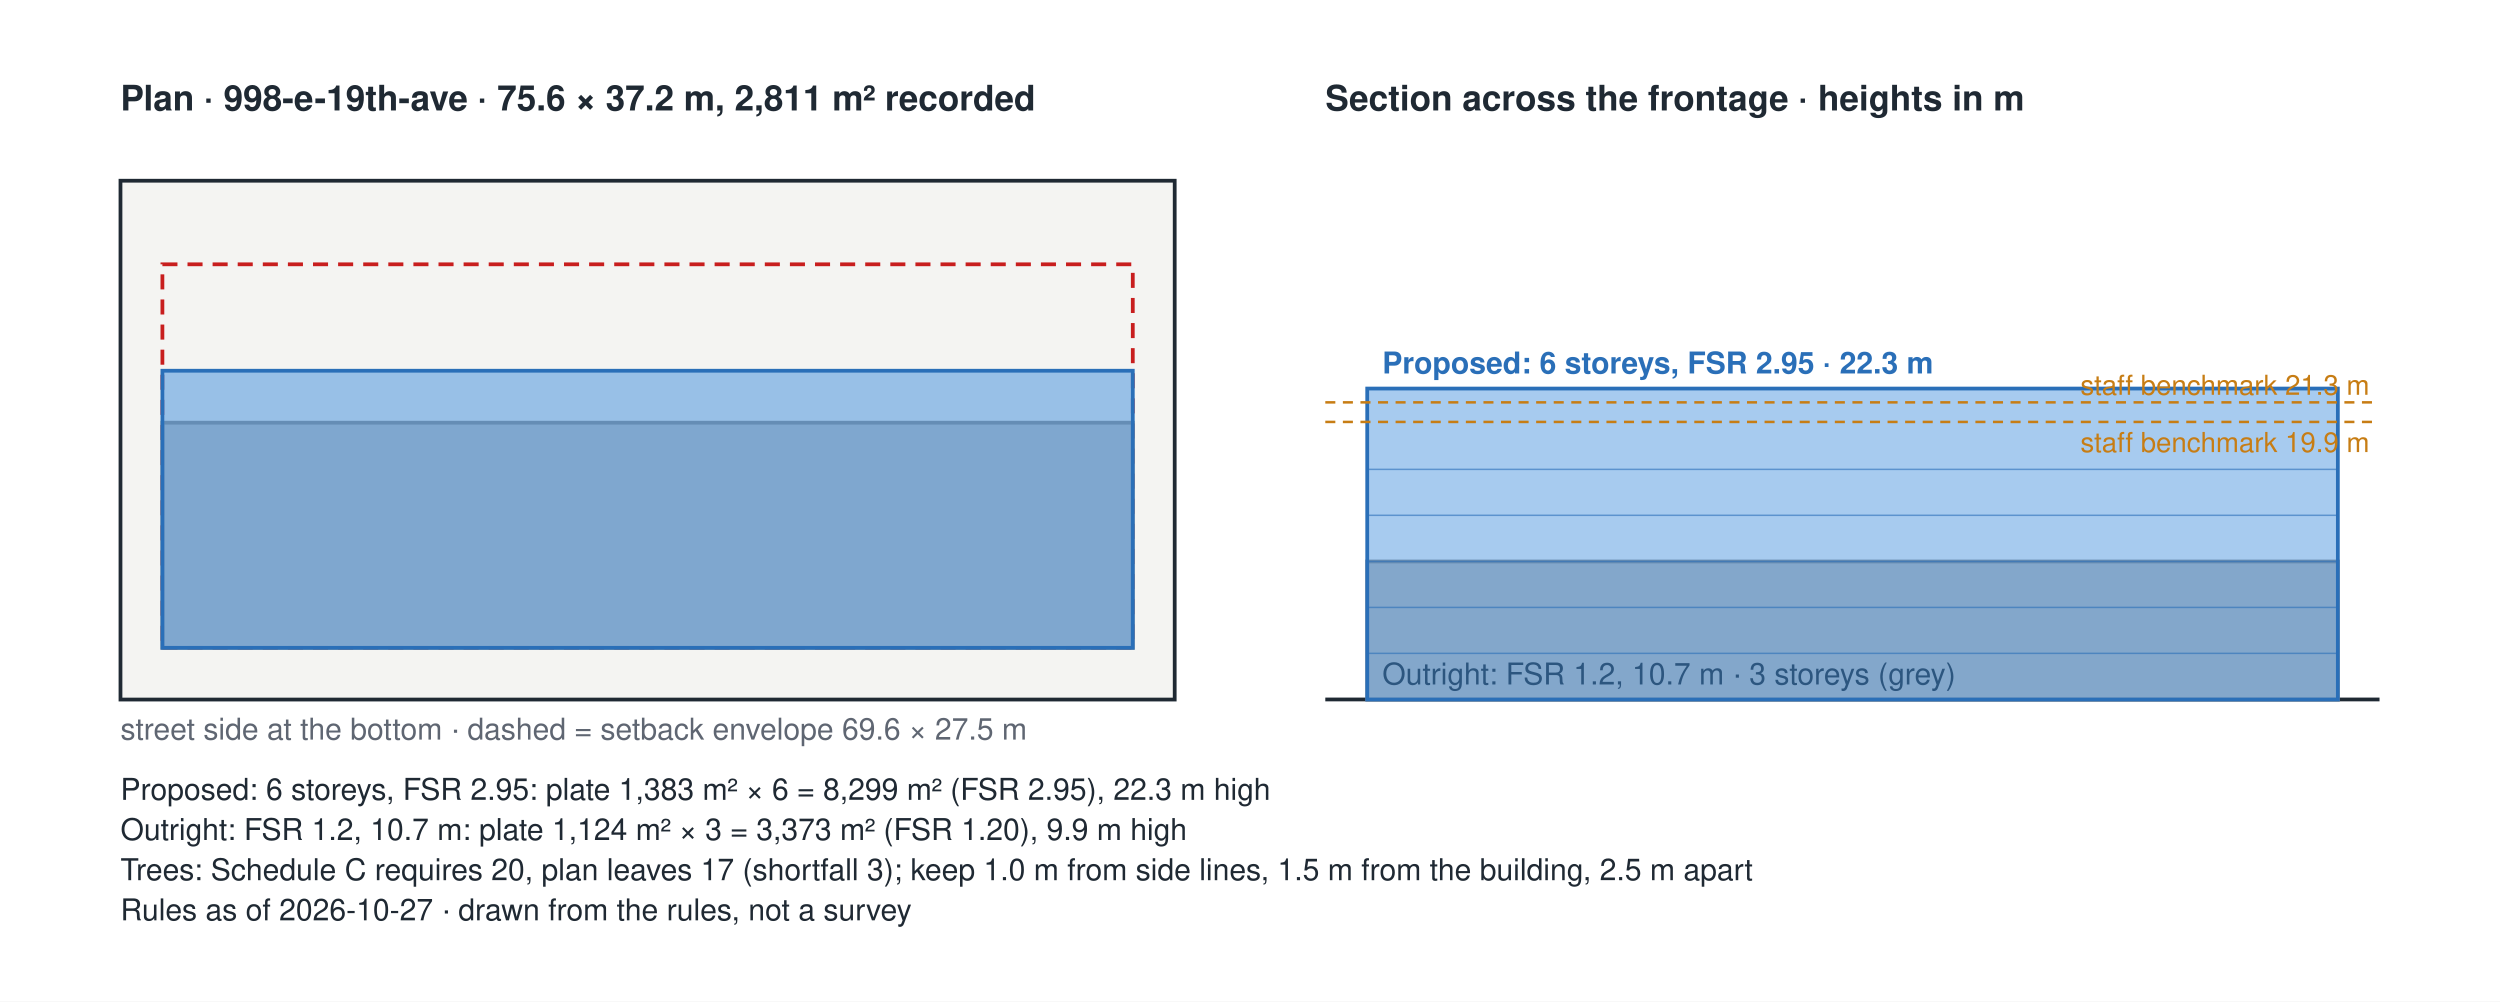
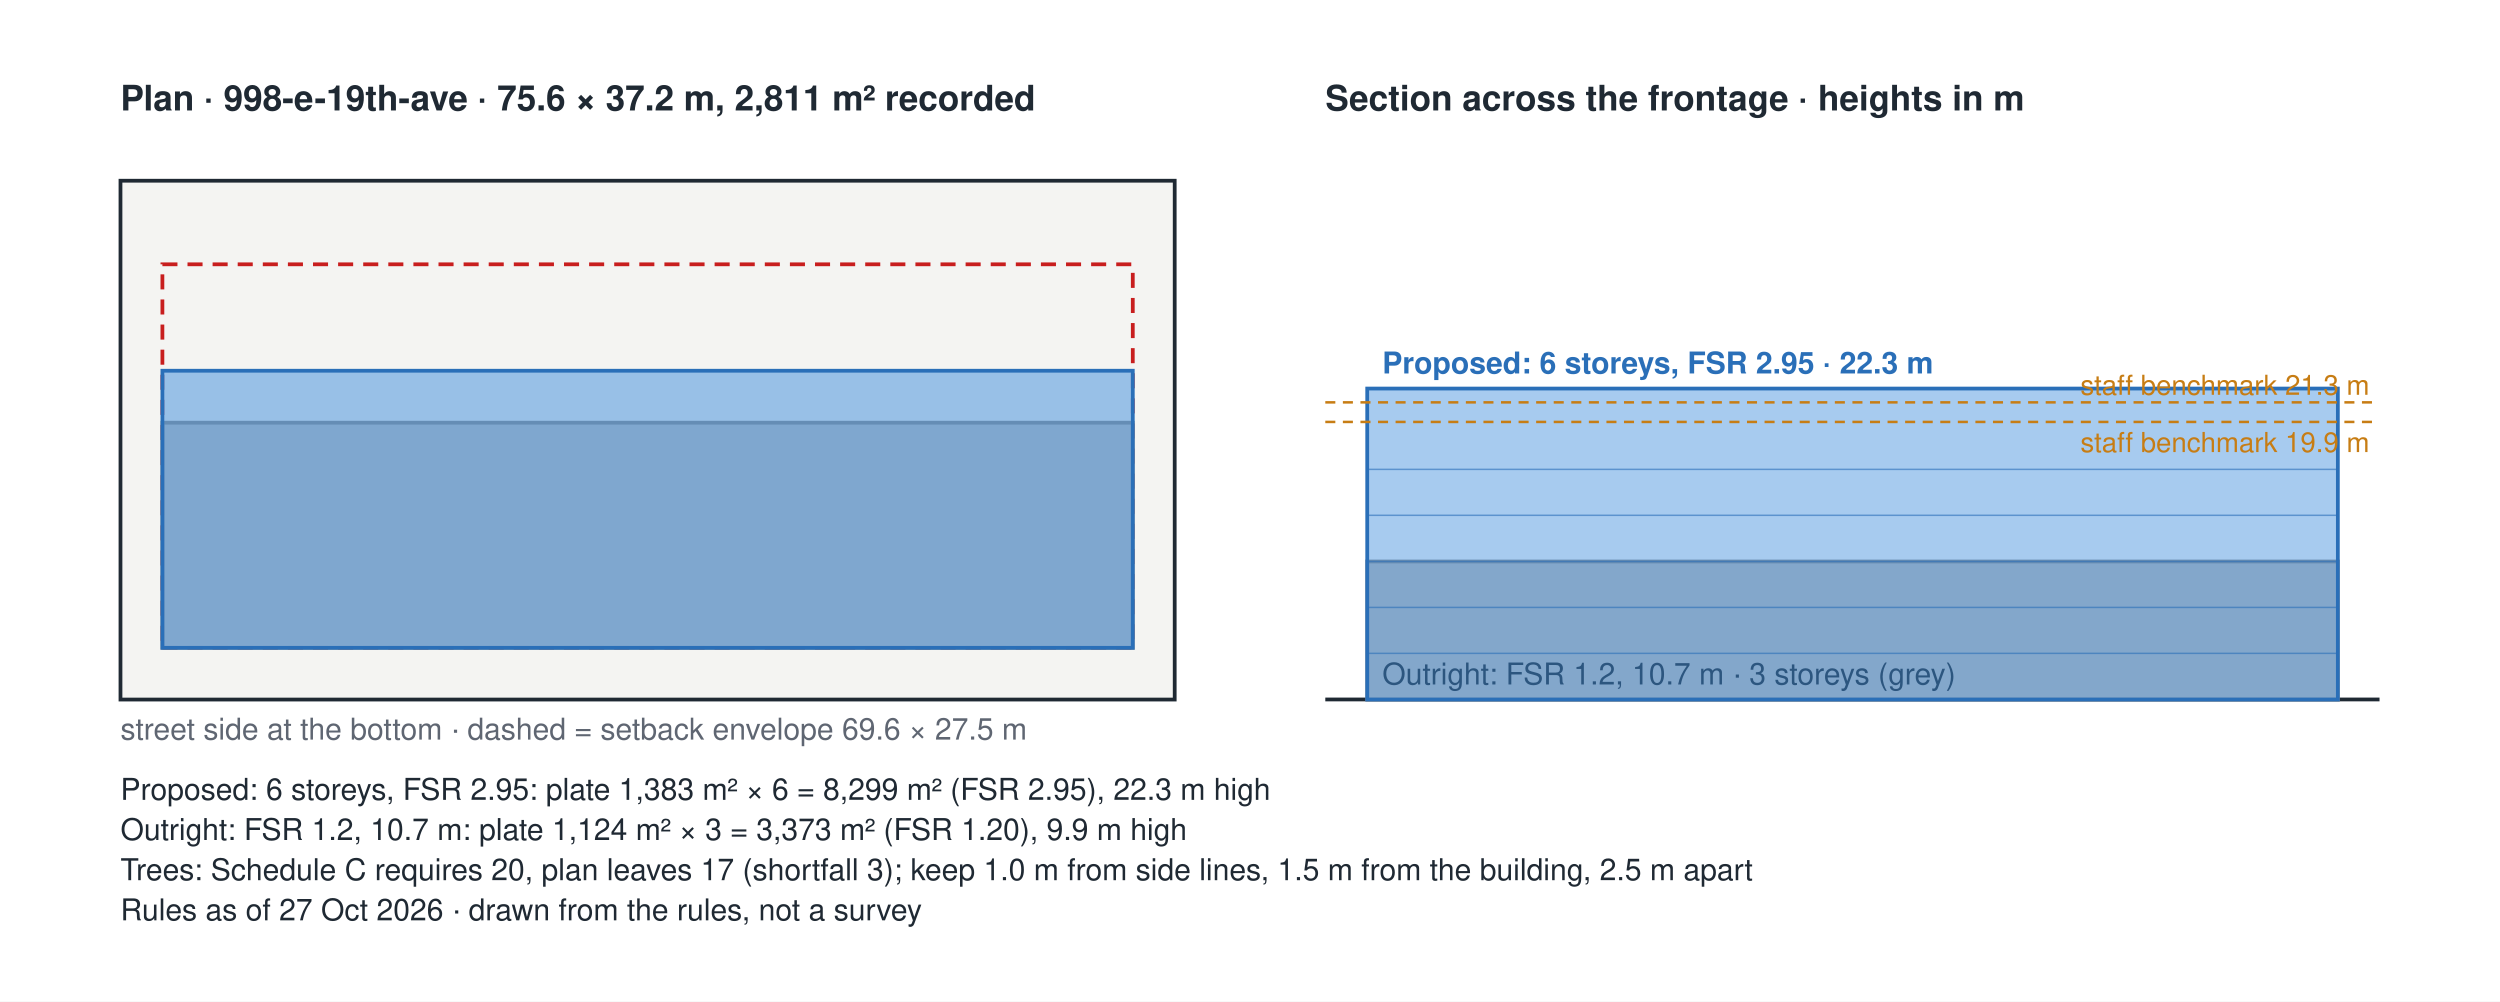
<svg xmlns="http://www.w3.org/2000/svg" width="996" height="399" viewBox="0 0 996 399" font-family="IBM Plex Sans, Helvetica, Arial, sans-serif" font-size="12" fill="#1f2933">
  <rect width="100%" height="100%" fill="#ffffff" />
  <text x="48" y="44" font-size="14" font-weight="600">Plan · 998-e-19th-ave · 75.6 × 37.2 m, 2,811 m² recorded</text>
  <polygon points="48.0,278.7 468.0,278.7 468.0,72.0 48.0,72.0" fill="#f4f4f2" stroke="#1f2933" stroke-width="1.5" stroke-dasharray="" fill-opacity="1.0" />
  <polygon points="64.7,258.1 451.3,258.1 451.3,105.3 64.7,105.3" fill="none" stroke="#c81e1e" stroke-width="1.5" stroke-dasharray="6 4" fill-opacity="1.0" />
  <polygon points="64.7,258.1 451.3,258.1 451.3,168.4 64.7,168.4" fill="#bdbdbd" stroke="#8e8e8e" stroke-width="1.5" stroke-dasharray="" fill-opacity="0.9" />
  <polygon points="64.7,258.1 451.3,258.1 451.3,147.7 64.7,147.7" fill="#3c8cdc" stroke="#2a6fb8" stroke-width="1.5" stroke-dasharray="" fill-opacity="0.5" />
  <text x="48" y="294.667" fill="#5f6672">street side at the bottom · dashed = setback envelope 69.6 × 27.5 m</text>
  <text x="528.0" y="44" font-size="14" font-weight="600">Section across the frontage · heights in m</text>
  <line x1="528.0" y1="278.667" x2="948.0" y2="278.667" stroke="#1f2933" stroke-width="1.5" />
  <rect x="544.7" y="223.7" width="386.7" height="55.0" fill="#bdbdbd" stroke="#8e8e8e" stroke-width="1.5" />
  <text x="550.7" y="272.7" fill="#1f2933">Outright: FSR 1.2, 10.7 m · 3 storeys (grey)</text>
  <rect x="544.7" y="154.8" width="386.7" height="123.9" fill="#3c8cdc" fill-opacity="0.45" stroke="#2a6fb8" stroke-width="1.5" />
  <line x1="544.7" y1="260.3" x2="931.3" y2="260.3" stroke="#2a6fb8" stroke-width="0.6" stroke-opacity="0.6" />
  <line x1="544.7" y1="242.0" x2="931.3" y2="242.0" stroke="#2a6fb8" stroke-width="0.6" stroke-opacity="0.6" />
  <line x1="544.7" y1="223.7" x2="931.3" y2="223.7" stroke="#2a6fb8" stroke-width="0.6" stroke-opacity="0.6" />
  <line x1="544.7" y1="205.3" x2="931.3" y2="205.3" stroke="#2a6fb8" stroke-width="0.6" stroke-opacity="0.6" />
  <line x1="544.7" y1="187.0" x2="931.3" y2="187.0" stroke="#2a6fb8" stroke-width="0.6" stroke-opacity="0.6" />
  <text x="550.7" y="148.8" fill="#2a6fb8" font-weight="600">Proposed: 6 storeys, FSR 2.95 · 22.3 m</text>
  <line x1="528.0" y1="168.1" x2="948.0" y2="168.1" stroke="#c77d14" stroke-width="1" stroke-dasharray="4 3" />
  <text x="944.0" y="180.1" fill="#c77d14" text-anchor="end" font-size="11">staff benchmark 19.9 m</text>
  <line x1="528.0" y1="160.3" x2="948.0" y2="160.3" stroke="#c77d14" stroke-width="1" stroke-dasharray="4 3" />
  <text x="944.0" y="157.3" fill="#c77d14" text-anchor="end" font-size="11">staff benchmark 21.3 m</text>
  <text x="48" y="318.667" fill="#1f2933">Proposed: 6 storeys, FSR 2.95: plate 1,383 m² × 6 = 8,299 m² (FSR 2.95), 22.3 m high</text>
  <text x="48" y="334.667" fill="#1f2933">Outright: FSR 1.2, 10.7 m: plate 1,124 m² × 3 = 3,373 m² (FSR 1.20), 9.9 m high</text>
  <text x="48" y="350.667" fill="#1f2933">Trees: Schedule C requires 20, plan leaves 17 (shortfall 3); keep 1.0 m from side lines, 1.5 m from the building, 2.5 m apart</text>
-   <text x="48" y="366.667" fill="#1f2933">Rules as of 2026-10-27 · drawn from the rules, not a survey</text>
+   <text x="48" y="366.667" fill="#1f2933">Rules as of 27 Oct 2026 · drawn from the rules, not a survey</text>
</svg>
